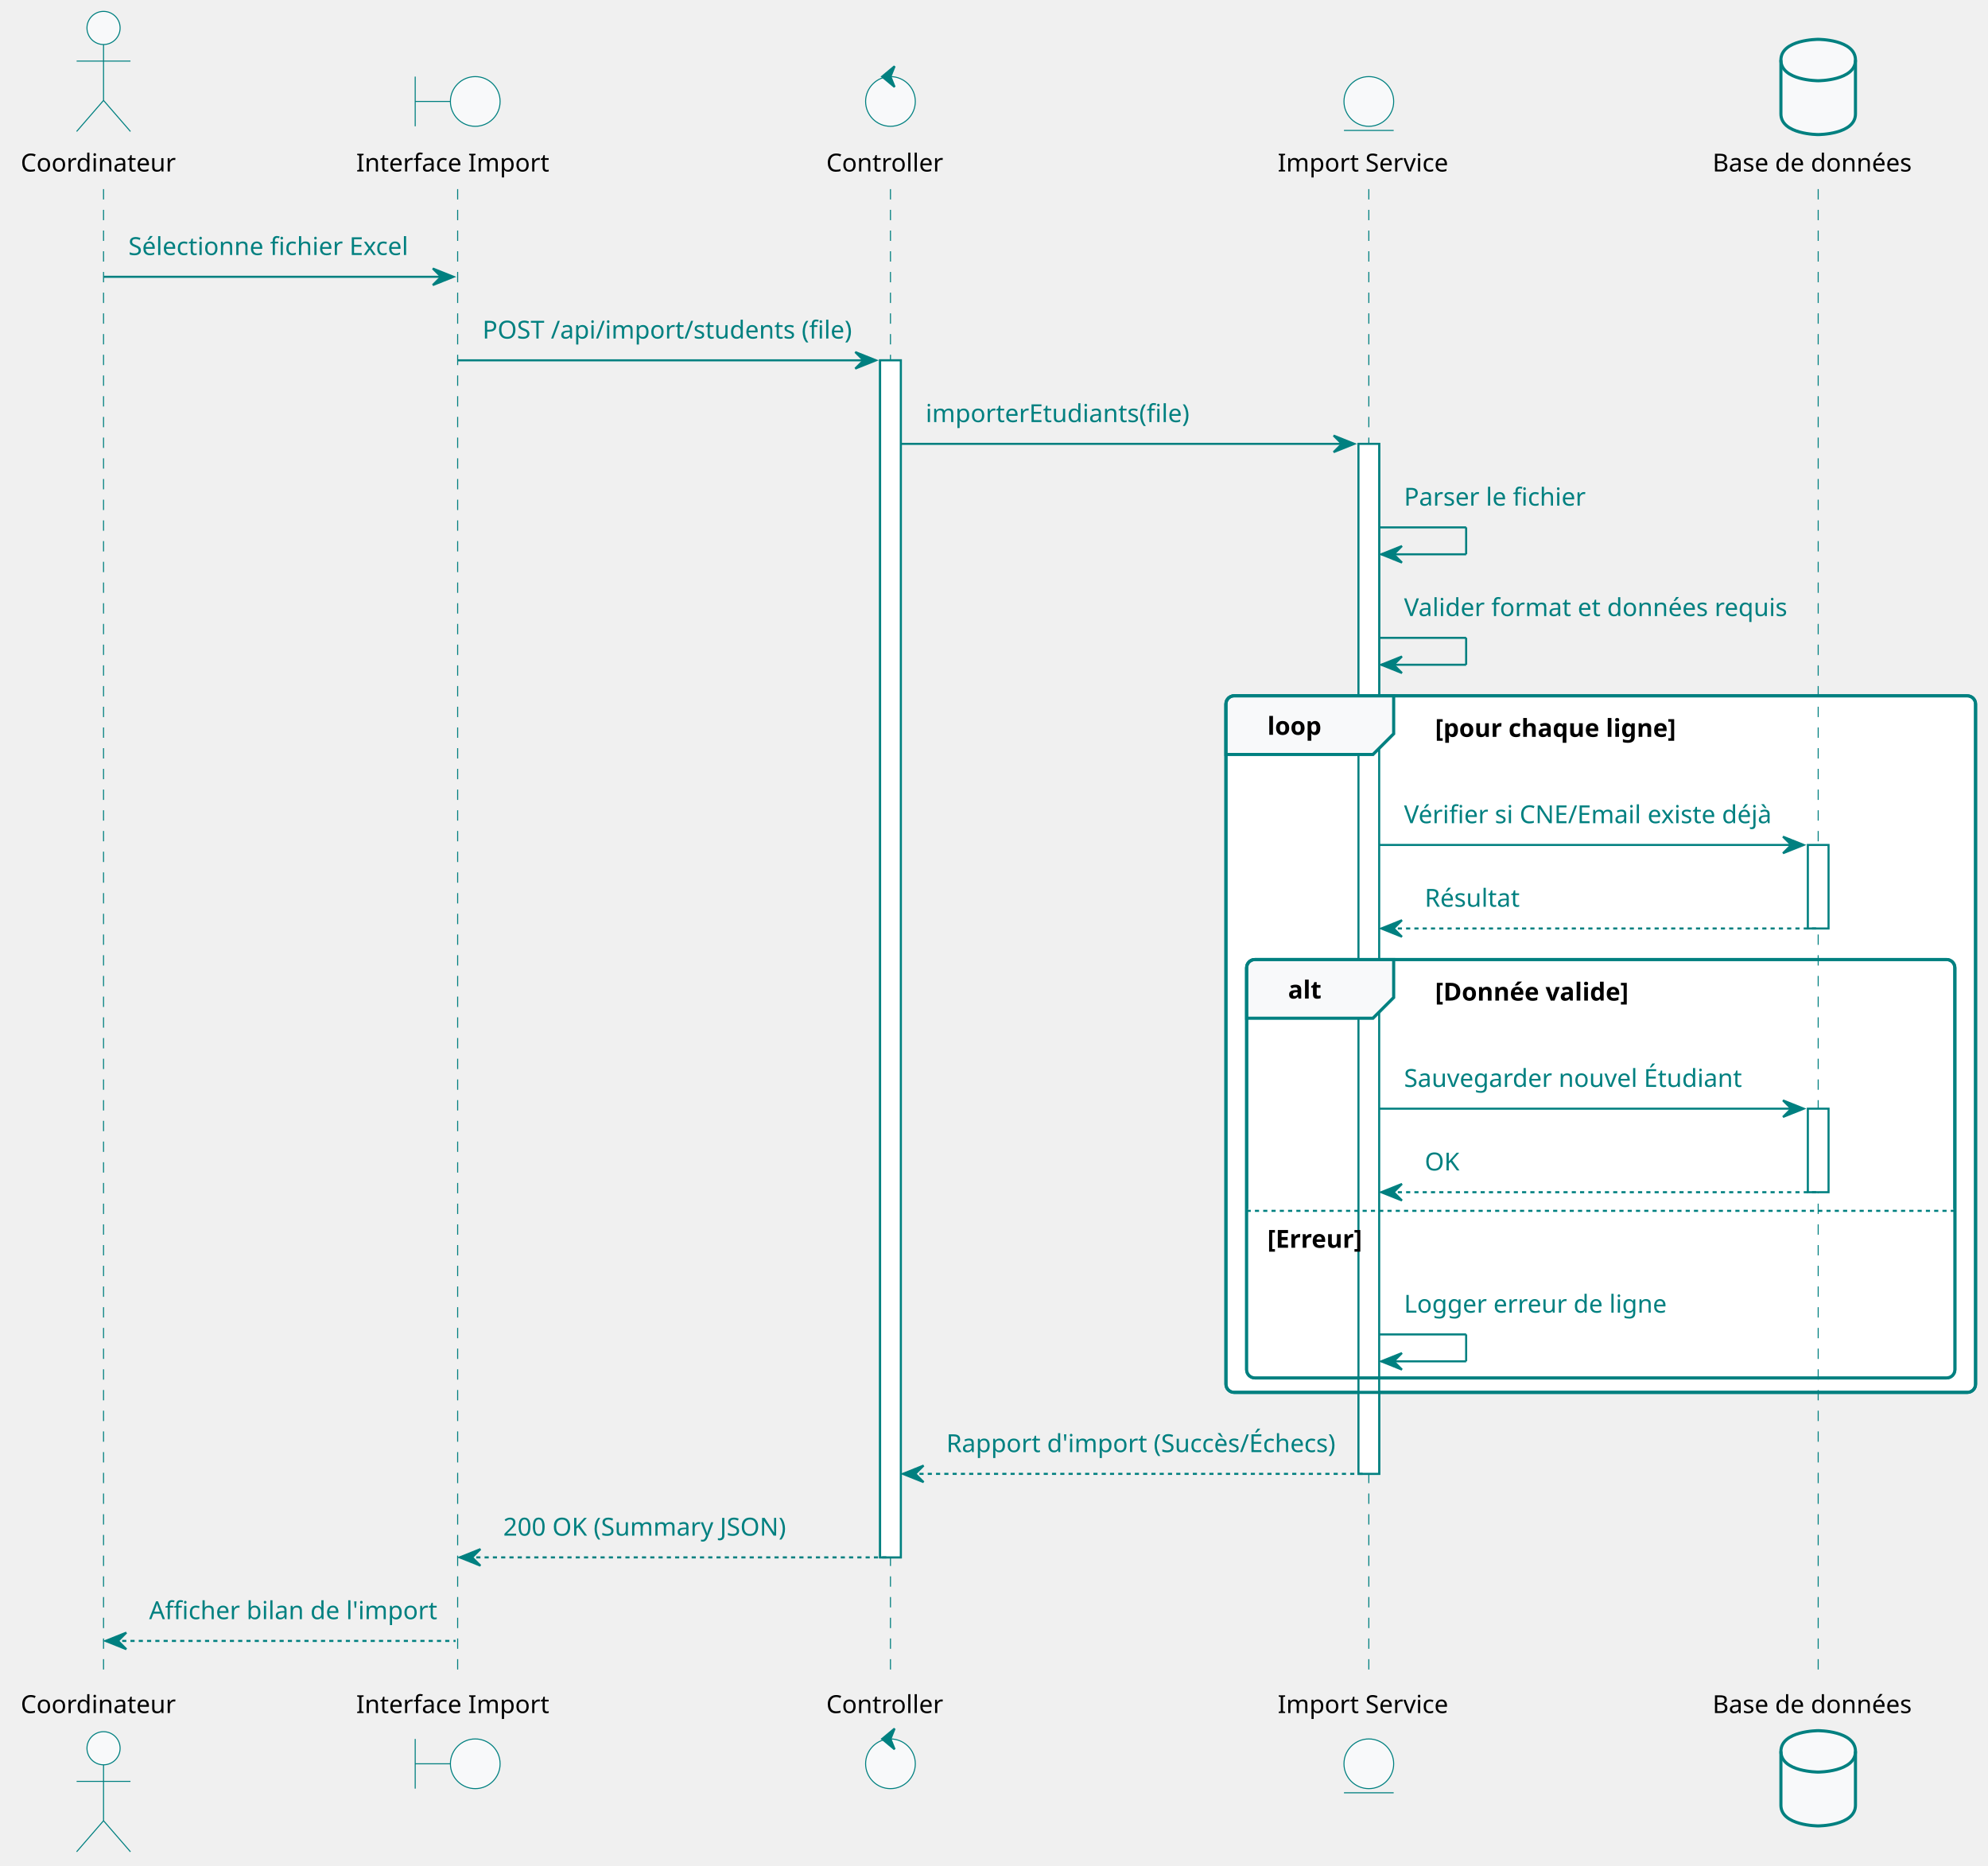
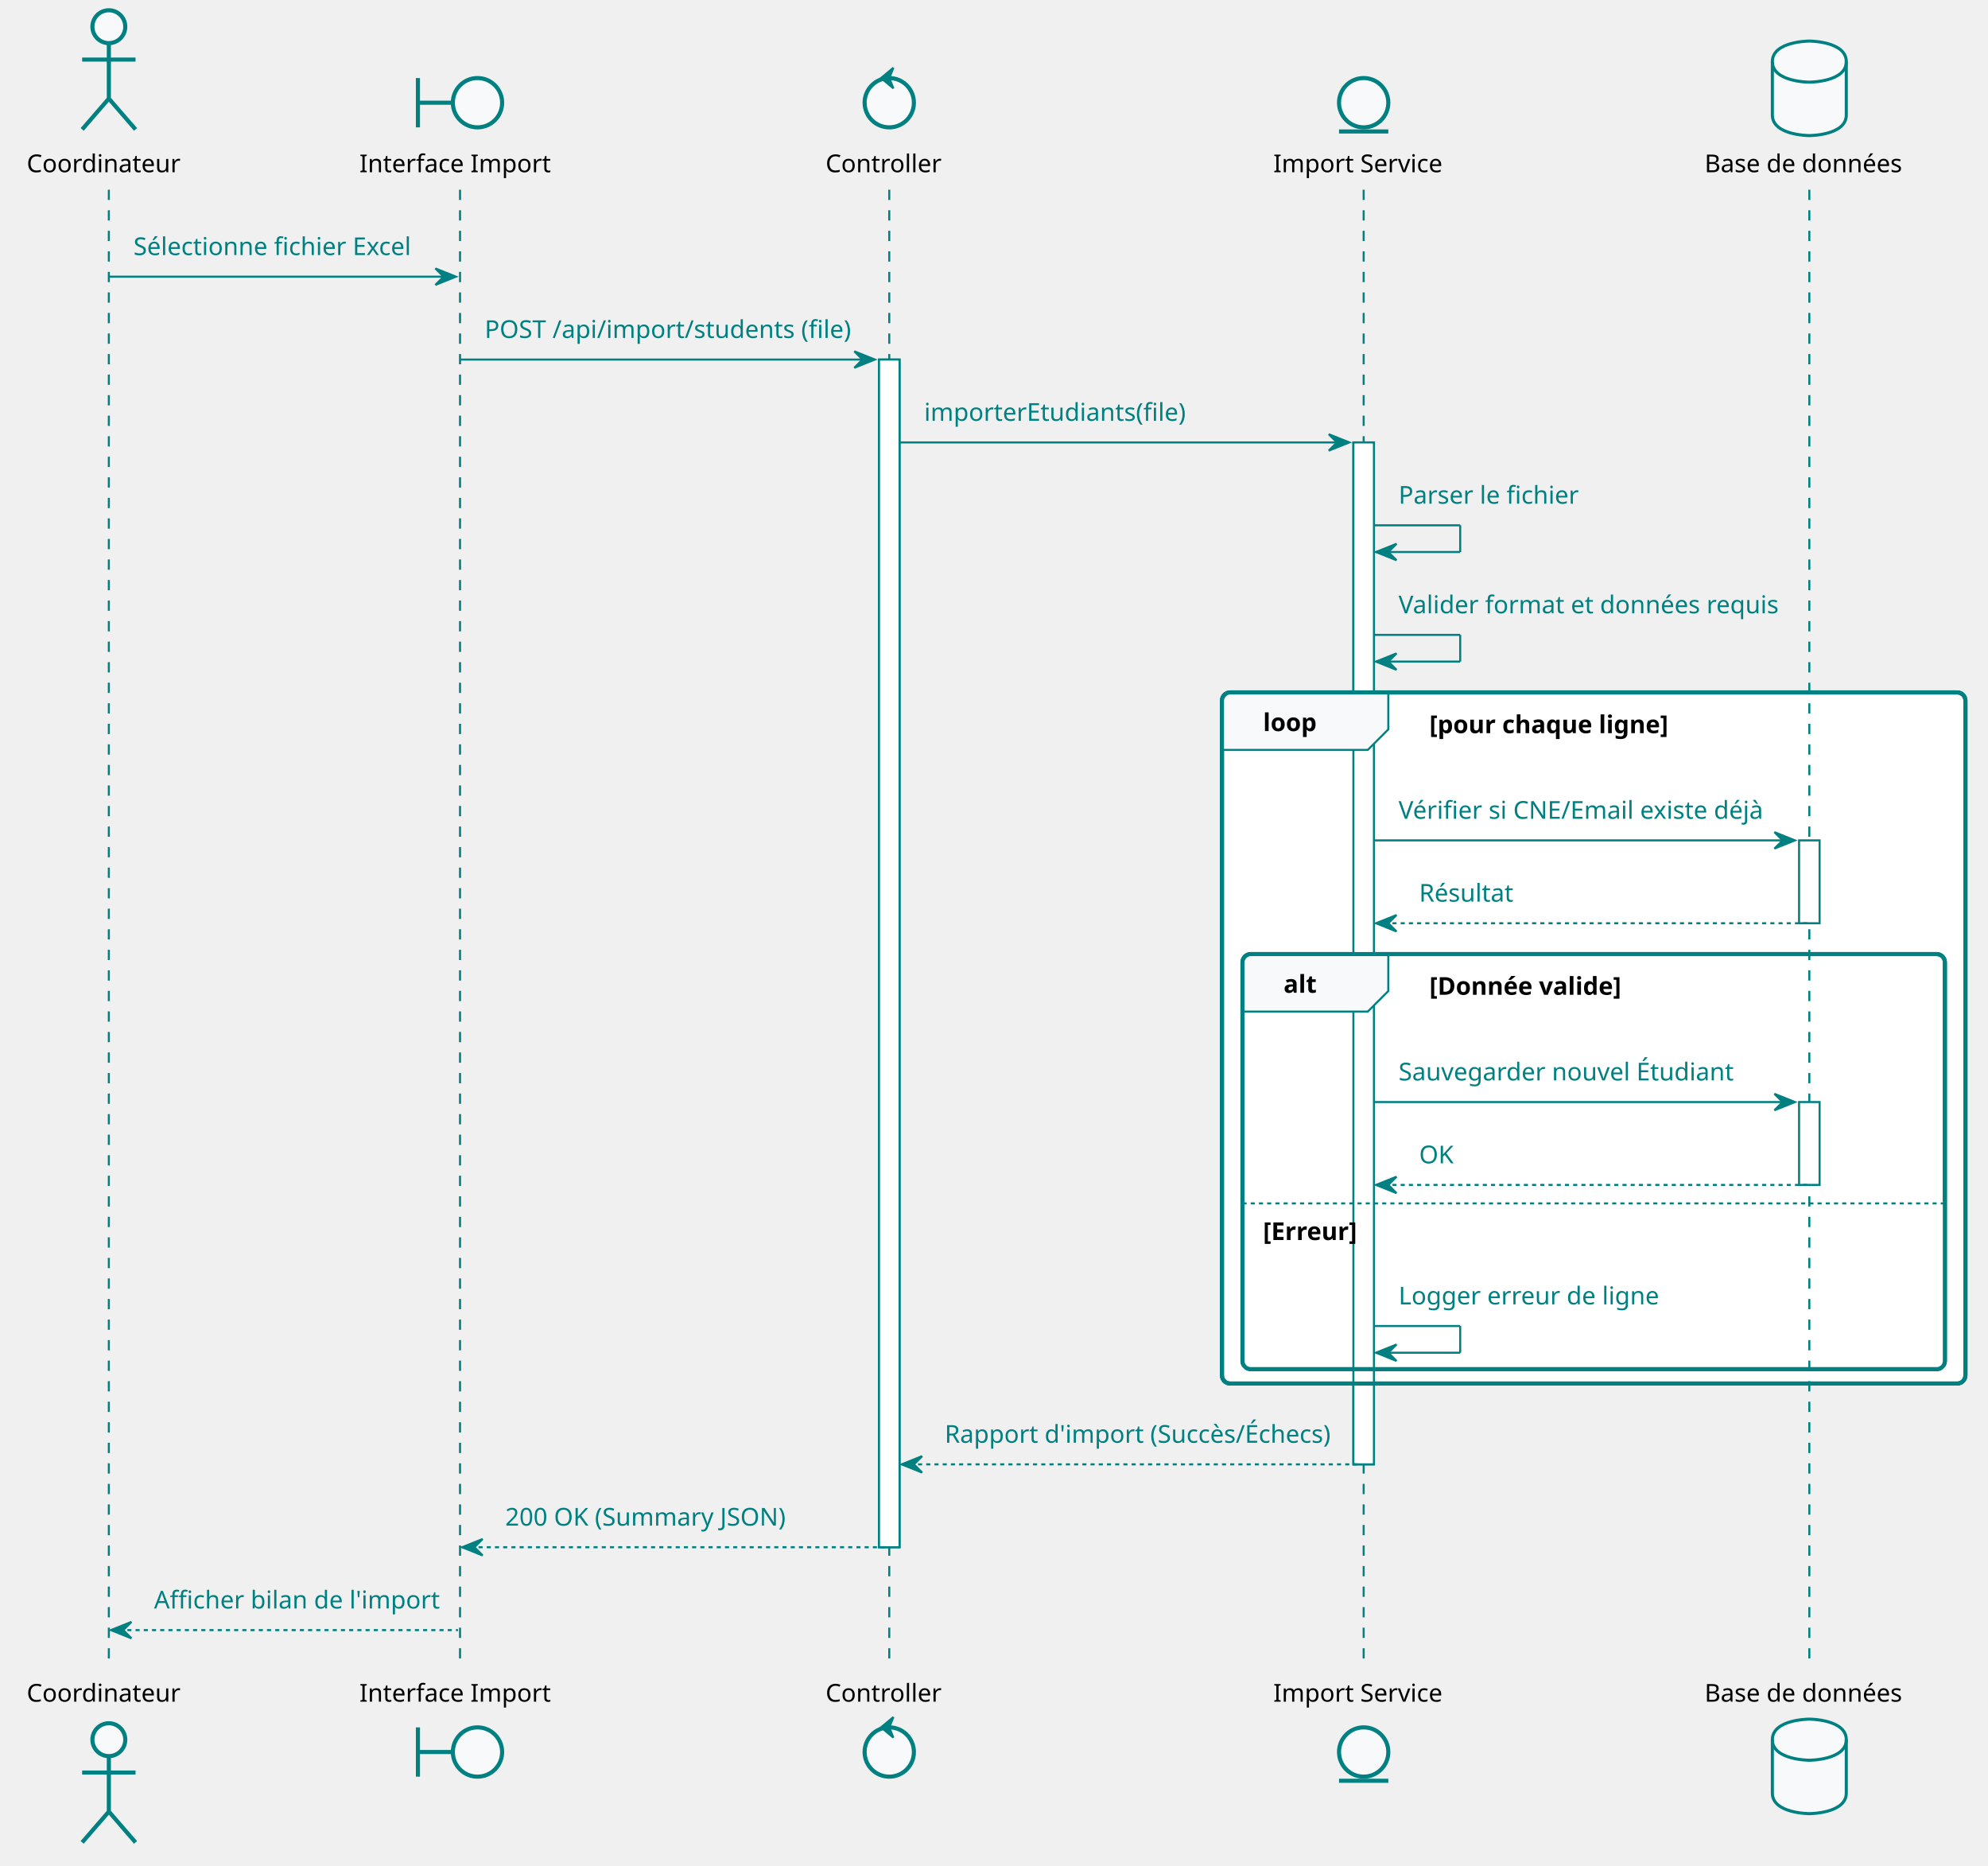
- <svg xmlns="http://www.w3.org/2000/svg" contentStyleType="text/css" height="901px" preserveAspectRatio="none" style="width:960px;height:901px;background:#FFFFFF;" version="1.1" viewBox="0 0 960 901" width="960px" zoomAndPan="magnify">
+ <svg xmlns="http://www.w3.org/2000/svg" contentScriptType="application/ecmascript" contentStyleType="text/css" height="908px" preserveAspectRatio="none" style="width:968px;height:908px;" version="1.1" viewBox="0 0 968 908" width="968px" zoomAndPan="magnify">
  <defs />
  <g>
-     <rect fill="#FFFFFF" height="578.162" style="stroke:#008080;stroke-width:1.0;" width="10" x="425" y="174.032" />
-     <rect fill="#FFFFFF" height="497.474" style="stroke:#008080;stroke-width:1.0;" width="10" x="656" y="214.376" />
-     <rect fill="#FFFFFF" height="40.344" style="stroke:#008080;stroke-width:1.0;" width="10" x="873" y="408.097" />
-     <rect fill="#FFFFFF" height="40.344" style="stroke:#008080;stroke-width:1.0;" width="10" x="873" y="535.473" />
-     <rect fill="#FFFFFF" height="336.441" rx="4" ry="4" style="stroke:#008080;stroke-width:1.5;" width="362" x="592" y="336.065" />
-     <rect fill="#FFFFFF" height="202.065" rx="4" ry="4" style="stroke:#008080;stroke-width:1.5;" width="342" x="602" y="463.441" />
-     <path d="M602,583.818 L944,583.818 L944,661.506 A4,4 0 0 1 940,665.506 L606,665.506 A4,4 0 0 1 602,661.506 L602,583.818 " fill="#FFFFFF" style="stroke:none;stroke-width:1.0;" />
-     <line style="stroke:#008080;stroke-width:0.5;stroke-dasharray:5.0,5.0;" x1="50" x2="50" y1="91.344" y2="810.538" />
-     <line style="stroke:#008080;stroke-width:0.5;stroke-dasharray:5.0,5.0;" x1="221" x2="221" y1="91.344" y2="810.538" />
-     <line style="stroke:#008080;stroke-width:0.5;stroke-dasharray:5.0,5.0;" x1="430" x2="430" y1="91.344" y2="810.538" />
-     <line style="stroke:#008080;stroke-width:0.5;stroke-dasharray:5.0,5.0;" x1="661" x2="661" y1="91.344" y2="810.538" />
-     <line style="stroke:#008080;stroke-width:0.5;stroke-dasharray:5.0,5.0;" x1="878" x2="878" y1="91.344" y2="810.538" />
-     <text fill="#000000" font-family="sans-serif" font-size="12" lengthAdjust="spacing" textLength="74" x="10" y="82.828">Coordinateur</text>
-     <ellipse cx="50" cy="13.5" fill="#F8F9FA" rx="8" ry="8" style="stroke:#008080;stroke-width:0.5;" />
-     <path d="M50,21.5 L50,48.5 M37,29.5 L63,29.5 M50,48.5 L37,63.5 M50,48.5 L63,63.5 " fill="none" style="stroke:#008080;stroke-width:0.5;" />
-     <text fill="#000000" font-family="sans-serif" font-size="12" lengthAdjust="spacing" textLength="74" x="10" y="827.366">Coordinateur</text>
-     <ellipse cx="50" cy="844.382" fill="#F8F9FA" rx="8" ry="8" style="stroke:#008080;stroke-width:0.5;" />
-     <path d="M50,852.382 L50,879.382 M37,860.382 L63,860.382 M50,879.382 L37,894.382 M50,879.382 L63,894.382 " fill="none" style="stroke:#008080;stroke-width:0.5;" />
-     <text fill="#000000" font-family="sans-serif" font-size="12" lengthAdjust="spacing" textLength="92" x="172" y="82.828">Interface Import</text>
-     <path d="M200.5,37 L200.5,61 M200.5,49 L217.5,49 " fill="none" style="stroke:#008080;stroke-width:0.5;" />
-     <ellipse cx="229.5" cy="49" fill="#F8F9FA" rx="12" ry="12" style="stroke:#008080;stroke-width:0.5;" />
-     <text fill="#000000" font-family="sans-serif" font-size="12" lengthAdjust="spacing" textLength="92" x="172" y="827.366">Interface Import</text>
-     <path d="M200.5,839.882 L200.5,863.882 M200.5,851.882 L217.5,851.882 " fill="none" style="stroke:#008080;stroke-width:0.5;" />
-     <ellipse cx="229.5" cy="851.882" fill="#F8F9FA" rx="12" ry="12" style="stroke:#008080;stroke-width:0.5;" />
-     <text fill="#000000" font-family="sans-serif" font-size="12" lengthAdjust="spacing" textLength="56" x="399" y="82.828">Controller</text>
-     <ellipse cx="430" cy="49" fill="#F8F9FA" rx="12" ry="12" style="stroke:#008080;stroke-width:0.5;" />
-     <polygon fill="#008080" points="426,37,432,32,430,37,432,42,426,37" style="stroke:#008080;stroke-width:1.0;" />
-     <text fill="#000000" font-family="sans-serif" font-size="12" lengthAdjust="spacing" textLength="56" x="399" y="827.366">Controller</text>
-     <ellipse cx="430" cy="851.882" fill="#F8F9FA" rx="12" ry="12" style="stroke:#008080;stroke-width:0.5;" />
-     <polygon fill="#008080" points="426,839.882,432,834.882,430,839.882,432,844.882,426,839.882" style="stroke:#008080;stroke-width:1.0;" />
-     <text fill="#000000" font-family="sans-serif" font-size="12" lengthAdjust="spacing" textLength="82" x="617" y="82.828">Import Service</text>
-     <ellipse cx="661" cy="49" fill="#F8F9FA" rx="12" ry="12" style="stroke:#008080;stroke-width:0.5;" />
-     <line style="stroke:#008080;stroke-width:0.5;" x1="649" x2="673" y1="63" y2="63" />
-     <text fill="#000000" font-family="sans-serif" font-size="12" lengthAdjust="spacing" textLength="82" x="617" y="827.366">Import Service</text>
-     <ellipse cx="661" cy="851.882" fill="#F8F9FA" rx="12" ry="12" style="stroke:#008080;stroke-width:0.5;" />
-     <line style="stroke:#008080;stroke-width:0.5;" x1="649" x2="673" y1="865.882" y2="865.882" />
-     <text fill="#000000" font-family="sans-serif" font-size="12" lengthAdjust="spacing" textLength="96" x="827" y="82.828">Base de données</text>
-     <path d="M860,29 C860,19 878,19 878,19 C878,19 896,19 896,29 L896,55 C896,65 878,65 878,65 C878,65 860,65 860,55 L860,29 " fill="#F8F9FA" style="stroke:#008080;stroke-width:1.5;" />
-     <path d="M860,29 C860,39 878,39 878,39 C878,39 896,39 896,29 " fill="none" style="stroke:#008080;stroke-width:1.5;" />
-     <text fill="#000000" font-family="sans-serif" font-size="12" lengthAdjust="spacing" textLength="96" x="827" y="827.366">Base de données</text>
-     <path d="M860,845.882 C860,835.882 878,835.882 878,835.882 C878,835.882 896,835.882 896,845.882 L896,871.882 C896,881.882 878,881.882 878,881.882 C878,881.882 860,881.882 860,871.882 L860,845.882 " fill="#F8F9FA" style="stroke:#008080;stroke-width:1.5;" />
-     <path d="M860,845.882 C860,855.882 878,855.882 878,855.882 C878,855.882 896,855.882 896,845.882 " fill="none" style="stroke:#008080;stroke-width:1.5;" />
-     <rect fill="#FFFFFF" height="578.162" style="stroke:#008080;stroke-width:1.0;" width="10" x="425" y="174.032" />
-     <rect fill="#FFFFFF" height="497.474" style="stroke:#008080;stroke-width:1.0;" width="10" x="656" y="214.376" />
-     <rect fill="#FFFFFF" height="40.344" style="stroke:#008080;stroke-width:1.0;" width="10" x="873" y="408.097" />
-     <rect fill="#FFFFFF" height="40.344" style="stroke:#008080;stroke-width:1.0;" width="10" x="873" y="535.473" />
-     <polygon fill="#008080" points="209,129.688,219,133.688,209,137.688,213,133.688" style="stroke:#008080;stroke-width:1.0;" />
-     <line style="stroke:#008080;stroke-width:1.0;" x1="50" x2="215" y1="133.688" y2="133.688" />
-     <text fill="#008080" font-family="sans-serif" font-size="12" lengthAdjust="spacing" textLength="135" x="62" y="123.172">Sélectionne fichier Excel</text>
-     <polygon fill="#008080" points="413,170.032,423,174.032,413,178.032,417,174.032" style="stroke:#008080;stroke-width:1.0;" />
-     <line style="stroke:#008080;stroke-width:1.0;" x1="221" x2="419" y1="174.032" y2="174.032" />
-     <text fill="#008080" font-family="sans-serif" font-size="12" lengthAdjust="spacing" textLength="175" x="233" y="163.516">POST /api/import/students (file)</text>
-     <polygon fill="#008080" points="644,210.376,654,214.376,644,218.376,648,214.376" style="stroke:#008080;stroke-width:1.0;" />
-     <line style="stroke:#008080;stroke-width:1.0;" x1="435" x2="650" y1="214.376" y2="214.376" />
-     <text fill="#008080" font-family="sans-serif" font-size="12" lengthAdjust="spacing" textLength="126" x="447" y="203.86">importerEtudiants(file)</text>
-     <line style="stroke:#008080;stroke-width:1.0;" x1="666" x2="708" y1="254.721" y2="254.721" />
-     <line style="stroke:#008080;stroke-width:1.0;" x1="708" x2="708" y1="254.721" y2="267.721" />
-     <line style="stroke:#008080;stroke-width:1.0;" x1="667" x2="708" y1="267.721" y2="267.721" />
-     <polygon fill="#008080" points="677,263.721,667,267.721,677,271.721,673,267.721" style="stroke:#008080;stroke-width:1.0;" />
-     <text fill="#008080" font-family="sans-serif" font-size="12" lengthAdjust="spacing" textLength="88" x="678" y="244.204">Parser le fichier</text>
-     <line style="stroke:#008080;stroke-width:1.0;" x1="666" x2="708" y1="308.065" y2="308.065" />
-     <line style="stroke:#008080;stroke-width:1.0;" x1="708" x2="708" y1="308.065" y2="321.065" />
-     <line style="stroke:#008080;stroke-width:1.0;" x1="667" x2="708" y1="321.065" y2="321.065" />
-     <polygon fill="#008080" points="677,317.065,667,321.065,677,325.065,673,321.065" style="stroke:#008080;stroke-width:1.0;" />
-     <text fill="#008080" font-family="sans-serif" font-size="12" lengthAdjust="spacing" textLength="183" x="678" y="297.549">Valider format et données requis</text>
-     <path d="M596,336.065 L673,336.065 L673,354.409 L663,364.409 L592,364.409 L592,340.065 A4,4 0 0 1 596,336.065 " fill="#F8F9FA" style="stroke:#008080;stroke-width:1.5;" />
-     <rect fill="none" height="336.441" rx="4" ry="4" style="stroke:#008080;stroke-width:1.5;" width="362" x="592" y="336.065" />
-     <text fill="#000000" font-family="sans-serif" font-size="12" font-weight="bold" lengthAdjust="spacing" textLength="26" x="612" y="354.893">loop</text>
-     <text fill="#000000" font-family="sans-serif" font-size="12" font-weight="bold" lengthAdjust="spacing" textLength="117" x="693" y="355.893">[pour chaque ligne]</text>
-     <polygon fill="#008080" points="861,404.097,871,408.097,861,412.097,865,408.097" style="stroke:#008080;stroke-width:1.0;" />
-     <line style="stroke:#008080;stroke-width:1.0;" x1="666" x2="867" y1="408.097" y2="408.097" />
-     <text fill="#008080" font-family="sans-serif" font-size="12" lengthAdjust="spacing" textLength="178" x="678" y="397.581">Vérifier si CNE/Email existe déjà</text>
-     <polygon fill="#008080" points="677,444.441,667,448.441,677,452.441,673,448.441" style="stroke:#008080;stroke-width:1.0;" />
-     <line style="stroke:#008080;stroke-width:1.0;stroke-dasharray:2.0,2.0;" x1="671" x2="877" y1="448.441" y2="448.441" />
-     <text fill="#008080" font-family="sans-serif" font-size="12" lengthAdjust="spacing" textLength="45" x="688" y="437.925">Résultat</text>
-     <path d="M606,463.441 L673,463.441 L673,481.785 L663,491.785 L602,491.785 L602,467.441 A4,4 0 0 1 606,463.441 " fill="#F8F9FA" style="stroke:#008080;stroke-width:1.5;" />
-     <rect fill="none" height="202.065" rx="4" ry="4" style="stroke:#008080;stroke-width:1.5;" width="342" x="602" y="463.441" />
-     <text fill="#000000" font-family="sans-serif" font-size="12" font-weight="bold" lengthAdjust="spacing" textLength="16" x="622" y="482.269">alt</text>
-     <text fill="#000000" font-family="sans-serif" font-size="12" font-weight="bold" lengthAdjust="spacing" textLength="94" x="693" y="483.269">[Donnée valide]</text>
-     <polygon fill="#008080" points="861,531.473,871,535.473,861,539.473,865,535.473" style="stroke:#008080;stroke-width:1.0;" />
-     <line style="stroke:#008080;stroke-width:1.0;" x1="666" x2="867" y1="535.473" y2="535.473" />
-     <text fill="#008080" font-family="sans-serif" font-size="12" lengthAdjust="spacing" textLength="161" x="678" y="524.957">Sauvegarder nouvel Étudiant</text>
-     <polygon fill="#008080" points="677,571.818,667,575.818,677,579.818,673,575.818" style="stroke:#008080;stroke-width:1.0;" />
-     <line style="stroke:#008080;stroke-width:1.0;stroke-dasharray:2.0,2.0;" x1="671" x2="877" y1="575.818" y2="575.818" />
-     <text fill="#008080" font-family="sans-serif" font-size="12" lengthAdjust="spacing" textLength="16" x="688" y="565.302">OK</text>
-     <line style="stroke:#008080;stroke-width:1.0;stroke-dasharray:2.0,2.0;" x1="602" x2="944" y1="584.818" y2="584.818" />
-     <text fill="#000000" font-family="sans-serif" font-size="12" font-weight="bold" lengthAdjust="spacing" textLength="45" x="612" y="602.646">[Erreur]</text>
-     <line style="stroke:#008080;stroke-width:1.0;" x1="666" x2="708" y1="644.506" y2="644.506" />
-     <line style="stroke:#008080;stroke-width:1.0;" x1="708" x2="708" y1="644.506" y2="657.506" />
-     <line style="stroke:#008080;stroke-width:1.0;" x1="667" x2="708" y1="657.506" y2="657.506" />
-     <polygon fill="#008080" points="677,653.506,667,657.506,677,661.506,673,657.506" style="stroke:#008080;stroke-width:1.0;" />
-     <text fill="#008080" font-family="sans-serif" font-size="12" lengthAdjust="spacing" textLength="125" x="678" y="633.99">Logger erreur de ligne</text>
-     <polygon fill="#008080" points="446,707.85,436,711.85,446,715.85,442,711.85" style="stroke:#008080;stroke-width:1.0;" />
-     <line style="stroke:#008080;stroke-width:1.0;stroke-dasharray:2.0,2.0;" x1="440" x2="660" y1="711.85" y2="711.85" />
-     <text fill="#008080" font-family="sans-serif" font-size="12" lengthAdjust="spacing" textLength="187" x="457" y="701.334">Rapport d'import (Succès/Échecs)</text>
-     <polygon fill="#008080" points="232,748.194,222,752.194,232,756.194,228,752.194" style="stroke:#008080;stroke-width:1.0;" />
-     <line style="stroke:#008080;stroke-width:1.0;stroke-dasharray:2.0,2.0;" x1="226" x2="429" y1="752.194" y2="752.194" />
-     <text fill="#008080" font-family="sans-serif" font-size="12" lengthAdjust="spacing" textLength="136" x="243" y="741.678">200 OK (Summary JSON)</text>
-     <polygon fill="#008080" points="61,788.538,51,792.538,61,796.538,57,792.538" style="stroke:#008080;stroke-width:1.0;" />
-     <line style="stroke:#008080;stroke-width:1.0;stroke-dasharray:2.0,2.0;" x1="55" x2="220" y1="792.538" y2="792.538" />
-     <text fill="#008080" font-family="sans-serif" font-size="12" lengthAdjust="spacing" textLength="137" x="72" y="782.022">Afficher bilan de l'import</text>
+     <rect fill="#FFFFFF" height="578.162" style="stroke: #008080; stroke-width: 1.0;" width="10" x="428" y="175.032" />
+     <rect fill="#FFFFFF" height="497.474" style="stroke: #008080; stroke-width: 1.0;" width="10" x="659" y="215.376" />
+     <rect fill="#FFFFFF" height="40.344" style="stroke: #008080; stroke-width: 1.0;" width="10" x="876" y="409.097" />
+     <rect fill="#FFFFFF" height="40.344" style="stroke: #008080; stroke-width: 1.0;" width="10" x="876" y="536.473" />
+     <rect fill="#FFFFFF" height="336.441" rx="4" ry="4" style="stroke: #008080; stroke-width: 2.0;" width="362" x="595" y="337.065" />
+     <rect fill="#FFFFFF" height="202.065" rx="4" ry="4" style="stroke: #008080; stroke-width: 2.0;" width="342" x="605" y="464.441" />
+     <rect fill="#FFFFFF" height="81.688" style="stroke: none; stroke-width: 1.0;" width="342" x="605" y="584.818" />
+     <line style="stroke: #008080; stroke-width: 1.0; stroke-dasharray: 5.0,5.0;" x1="53" x2="53" y1="92.344" y2="811.538" />
+     <line style="stroke: #008080; stroke-width: 1.0; stroke-dasharray: 5.0,5.0;" x1="224" x2="224" y1="92.344" y2="811.538" />
+     <line style="stroke: #008080; stroke-width: 1.0; stroke-dasharray: 5.0,5.0;" x1="433" x2="433" y1="92.344" y2="811.538" />
+     <line style="stroke: #008080; stroke-width: 1.0; stroke-dasharray: 5.0,5.0;" x1="664" x2="664" y1="92.344" y2="811.538" />
+     <line style="stroke: #008080; stroke-width: 1.0; stroke-dasharray: 5.0,5.0;" x1="881" x2="881" y1="92.344" y2="811.538" />
+     <text fill="#000000" font-family="sans-serif" font-size="12" lengthAdjust="spacingAndGlyphs" textLength="74" x="13" y="83.828">Coordinateur</text>
+     <ellipse cx="53" cy="13" fill="#F8F9FA" rx="8" ry="8" style="stroke: #008080; stroke-width: 2.0;" />
+     <path d="M53,21 L53,48 M40,29 L66,29 M53,48 L40,63 M53,48 L66,63 " fill="none" style="stroke: #008080; stroke-width: 2.0;" />
+     <text fill="#000000" font-family="sans-serif" font-size="12" lengthAdjust="spacingAndGlyphs" textLength="74" x="13" y="828.366">Coordinateur</text>
+     <ellipse cx="53" cy="846.882" fill="#F8F9FA" rx="8" ry="8" style="stroke: #008080; stroke-width: 2.0;" />
+     <path d="M53,854.882 L53,881.882 M40,862.882 L66,862.882 M53,881.882 L40,896.882 M53,881.882 L66,896.882 " fill="none" style="stroke: #008080; stroke-width: 2.0;" />
+     <text fill="#000000" font-family="sans-serif" font-size="12" lengthAdjust="spacingAndGlyphs" textLength="92" x="175" y="83.828">Interface Import</text>
+     <path d="M203.5,38 L203.5,62 M203.5,50 L220.5,50 " fill="none" style="stroke: #008080; stroke-width: 2.0;" />
+     <ellipse cx="232.5" cy="50" fill="#F8F9FA" rx="12" ry="12" style="stroke: #008080; stroke-width: 2.0;" />
+     <text fill="#000000" font-family="sans-serif" font-size="12" lengthAdjust="spacingAndGlyphs" textLength="92" x="175" y="828.366">Interface Import</text>
+     <path d="M203.5,840.882 L203.5,864.882 M203.5,852.882 L220.5,852.882 " fill="none" style="stroke: #008080; stroke-width: 2.0;" />
+     <ellipse cx="232.5" cy="852.882" fill="#F8F9FA" rx="12" ry="12" style="stroke: #008080; stroke-width: 2.0;" />
+     <text fill="#000000" font-family="sans-serif" font-size="12" lengthAdjust="spacingAndGlyphs" textLength="56" x="402" y="83.828">Controller</text>
+     <ellipse cx="433" cy="50" fill="#F8F9FA" rx="12" ry="12" style="stroke: #008080; stroke-width: 2.0;" />
+     <polygon fill="#008080" points="429,38,435,33,433,38,435,43,429,38" style="stroke: #008080; stroke-width: 1.0;" />
+     <text fill="#000000" font-family="sans-serif" font-size="12" lengthAdjust="spacingAndGlyphs" textLength="56" x="402" y="828.366">Controller</text>
+     <ellipse cx="433" cy="852.882" fill="#F8F9FA" rx="12" ry="12" style="stroke: #008080; stroke-width: 2.0;" />
+     <polygon fill="#008080" points="429,840.882,435,835.882,433,840.882,435,845.882,429,840.882" style="stroke: #008080; stroke-width: 1.0;" />
+     <text fill="#000000" font-family="sans-serif" font-size="12" lengthAdjust="spacingAndGlyphs" textLength="82" x="620" y="83.828">Import Service</text>
+     <ellipse cx="664" cy="50" fill="#F8F9FA" rx="12" ry="12" style="stroke: #008080; stroke-width: 2.0;" />
+     <line style="stroke: #008080; stroke-width: 2.0;" x1="652" x2="676" y1="64" y2="64" />
+     <text fill="#000000" font-family="sans-serif" font-size="12" lengthAdjust="spacingAndGlyphs" textLength="82" x="620" y="828.366">Import Service</text>
+     <ellipse cx="664" cy="852.882" fill="#F8F9FA" rx="12" ry="12" style="stroke: #008080; stroke-width: 2.0;" />
+     <line style="stroke: #008080; stroke-width: 2.0;" x1="652" x2="676" y1="866.882" y2="866.882" />
+     <text fill="#000000" font-family="sans-serif" font-size="12" lengthAdjust="spacingAndGlyphs" textLength="96" x="830" y="83.828">Base de données</text>
+     <path d="M863,30 C863,20 881,20 881,20 C881,20 899,20 899,30 L899,56 C899,66 881,66 881,66 C881,66 863,66 863,56 L863,30 " fill="#F8F9FA" style="stroke: #008080; stroke-width: 1.5;" />
+     <path d="M863,30 C863,40 881,40 881,40 C881,40 899,40 899,30 " fill="none" style="stroke: #008080; stroke-width: 1.5;" />
+     <text fill="#000000" font-family="sans-serif" font-size="12" lengthAdjust="spacingAndGlyphs" textLength="96" x="830" y="828.366">Base de données</text>
+     <path d="M863,846.882 C863,836.882 881,836.882 881,836.882 C881,836.882 899,836.882 899,846.882 L899,872.882 C899,882.882 881,882.882 881,882.882 C881,882.882 863,882.882 863,872.882 L863,846.882 " fill="#F8F9FA" style="stroke: #008080; stroke-width: 1.5;" />
+     <path d="M863,846.882 C863,856.882 881,856.882 881,856.882 C881,856.882 899,856.882 899,846.882 " fill="none" style="stroke: #008080; stroke-width: 1.5;" />
+     <rect fill="#FFFFFF" height="578.162" style="stroke: #008080; stroke-width: 1.0;" width="10" x="428" y="175.032" />
+     <rect fill="#FFFFFF" height="497.474" style="stroke: #008080; stroke-width: 1.0;" width="10" x="659" y="215.376" />
+     <rect fill="#FFFFFF" height="40.344" style="stroke: #008080; stroke-width: 1.0;" width="10" x="876" y="409.097" />
+     <rect fill="#FFFFFF" height="40.344" style="stroke: #008080; stroke-width: 1.0;" width="10" x="876" y="536.473" />
+     <polygon fill="#008080" points="212,130.688,222,134.688,212,138.688,216,134.688" style="stroke: #008080; stroke-width: 1.0;" />
+     <line style="stroke: #008080; stroke-width: 1.0;" x1="53" x2="218" y1="134.688" y2="134.688" />
+     <text fill="#008080" font-family="sans-serif" font-size="12" lengthAdjust="spacingAndGlyphs" textLength="135" x="65" y="124.172">Sélectionne fichier Excel</text>
+     <polygon fill="#008080" points="416,171.032,426,175.032,416,179.032,420,175.032" style="stroke: #008080; stroke-width: 1.0;" />
+     <line style="stroke: #008080; stroke-width: 1.0;" x1="224" x2="422" y1="175.032" y2="175.032" />
+     <text fill="#008080" font-family="sans-serif" font-size="12" lengthAdjust="spacingAndGlyphs" textLength="175" x="236" y="164.516">POST /api/import/students (file)</text>
+     <polygon fill="#008080" points="647,211.376,657,215.376,647,219.376,651,215.376" style="stroke: #008080; stroke-width: 1.0;" />
+     <line style="stroke: #008080; stroke-width: 1.0;" x1="438" x2="653" y1="215.376" y2="215.376" />
+     <text fill="#008080" font-family="sans-serif" font-size="12" lengthAdjust="spacingAndGlyphs" textLength="126" x="450" y="204.86">importerEtudiants(file)</text>
+     <line style="stroke: #008080; stroke-width: 1.0;" x1="669" x2="711" y1="255.721" y2="255.721" />
+     <line style="stroke: #008080; stroke-width: 1.0;" x1="711" x2="711" y1="255.721" y2="268.721" />
+     <line style="stroke: #008080; stroke-width: 1.0;" x1="670" x2="711" y1="268.721" y2="268.721" />
+     <polygon fill="#008080" points="680,264.721,670,268.721,680,272.721,676,268.721" style="stroke: #008080; stroke-width: 1.0;" />
+     <text fill="#008080" font-family="sans-serif" font-size="12" lengthAdjust="spacingAndGlyphs" textLength="88" x="681" y="245.204">Parser le fichier</text>
+     <line style="stroke: #008080; stroke-width: 1.0;" x1="669" x2="711" y1="309.065" y2="309.065" />
+     <line style="stroke: #008080; stroke-width: 1.0;" x1="711" x2="711" y1="309.065" y2="322.065" />
+     <line style="stroke: #008080; stroke-width: 1.0;" x1="670" x2="711" y1="322.065" y2="322.065" />
+     <polygon fill="#008080" points="680,318.065,670,322.065,680,326.065,676,322.065" style="stroke: #008080; stroke-width: 1.0;" />
+     <text fill="#008080" font-family="sans-serif" font-size="12" lengthAdjust="spacingAndGlyphs" textLength="183" x="681" y="298.549">Valider format et données requis</text>
+     <path d="M599,337.065 L676,337.065 L676,355.065 L666,365.065 L595,365.065 L595,341.065 " fill="#F8F9FA" style="stroke: #008080; stroke-width: 1.0;" />
+     <rect fill="none" height="336.441" rx="4" ry="4" style="stroke: #008080; stroke-width: 2.0;" width="362" x="595" y="337.065" />
+     <text fill="#000000" font-family="sans-serif" font-size="12" font-weight="bold" lengthAdjust="spacingAndGlyphs" textLength="26" x="615" y="355.893">loop</text>
+     <text fill="#000000" font-family="sans-serif" font-size="12" font-weight="bold" lengthAdjust="spacingAndGlyphs" textLength="117" x="696" y="356.893">[pour chaque ligne]</text>
+     <polygon fill="#008080" points="864,405.097,874,409.097,864,413.097,868,409.097" style="stroke: #008080; stroke-width: 1.0;" />
+     <line style="stroke: #008080; stroke-width: 1.0;" x1="669" x2="870" y1="409.097" y2="409.097" />
+     <text fill="#008080" font-family="sans-serif" font-size="12" lengthAdjust="spacingAndGlyphs" textLength="178" x="681" y="398.581">Vérifier si CNE/Email existe déjà</text>
+     <polygon fill="#008080" points="680,445.441,670,449.441,680,453.441,676,449.441" style="stroke: #008080; stroke-width: 1.0;" />
+     <line style="stroke: #008080; stroke-width: 1.0; stroke-dasharray: 2.0,2.0;" x1="674" x2="880" y1="449.441" y2="449.441" />
+     <text fill="#008080" font-family="sans-serif" font-size="12" lengthAdjust="spacingAndGlyphs" textLength="45" x="691" y="438.925">Résultat</text>
+     <path d="M609,464.441 L676,464.441 L676,482.441 L666,492.441 L605,492.441 L605,468.441 " fill="#F8F9FA" style="stroke: #008080; stroke-width: 1.0;" />
+     <rect fill="none" height="202.065" rx="4" ry="4" style="stroke: #008080; stroke-width: 2.0;" width="342" x="605" y="464.441" />
+     <text fill="#000000" font-family="sans-serif" font-size="12" font-weight="bold" lengthAdjust="spacingAndGlyphs" textLength="16" x="625" y="483.269">alt</text>
+     <text fill="#000000" font-family="sans-serif" font-size="12" font-weight="bold" lengthAdjust="spacingAndGlyphs" textLength="94" x="696" y="484.269">[Donnée valide]</text>
+     <polygon fill="#008080" points="864,532.473,874,536.473,864,540.473,868,536.473" style="stroke: #008080; stroke-width: 1.0;" />
+     <line style="stroke: #008080; stroke-width: 1.0;" x1="669" x2="870" y1="536.473" y2="536.473" />
+     <text fill="#008080" font-family="sans-serif" font-size="12" lengthAdjust="spacingAndGlyphs" textLength="161" x="681" y="525.957">Sauvegarder nouvel Étudiant</text>
+     <polygon fill="#008080" points="680,572.818,670,576.818,680,580.818,676,576.818" style="stroke: #008080; stroke-width: 1.0;" />
+     <line style="stroke: #008080; stroke-width: 1.0; stroke-dasharray: 2.0,2.0;" x1="674" x2="880" y1="576.818" y2="576.818" />
+     <text fill="#008080" font-family="sans-serif" font-size="12" lengthAdjust="spacingAndGlyphs" textLength="16" x="691" y="566.302">OK</text>
+     <line style="stroke: #008080; stroke-width: 1.0; stroke-dasharray: 2.0,2.0;" x1="605" x2="947" y1="585.818" y2="585.818" />
+     <text fill="#000000" font-family="sans-serif" font-size="12" font-weight="bold" lengthAdjust="spacingAndGlyphs" textLength="45" x="615" y="603.646">[Erreur]</text>
+     <line style="stroke: #008080; stroke-width: 1.0;" x1="669" x2="711" y1="645.506" y2="645.506" />
+     <line style="stroke: #008080; stroke-width: 1.0;" x1="711" x2="711" y1="645.506" y2="658.506" />
+     <line style="stroke: #008080; stroke-width: 1.0;" x1="670" x2="711" y1="658.506" y2="658.506" />
+     <polygon fill="#008080" points="680,654.506,670,658.506,680,662.506,676,658.506" style="stroke: #008080; stroke-width: 1.0;" />
+     <text fill="#008080" font-family="sans-serif" font-size="12" lengthAdjust="spacingAndGlyphs" textLength="125" x="681" y="634.99">Logger erreur de ligne</text>
+     <polygon fill="#008080" points="449,708.85,439,712.85,449,716.85,445,712.85" style="stroke: #008080; stroke-width: 1.0;" />
+     <line style="stroke: #008080; stroke-width: 1.0; stroke-dasharray: 2.0,2.0;" x1="443" x2="663" y1="712.85" y2="712.85" />
+     <text fill="#008080" font-family="sans-serif" font-size="12" lengthAdjust="spacingAndGlyphs" textLength="187" x="460" y="702.334">Rapport d'import (Succès/Échecs)</text>
+     <polygon fill="#008080" points="235,749.194,225,753.194,235,757.194,231,753.194" style="stroke: #008080; stroke-width: 1.0;" />
+     <line style="stroke: #008080; stroke-width: 1.0; stroke-dasharray: 2.0,2.0;" x1="229" x2="432" y1="753.194" y2="753.194" />
+     <text fill="#008080" font-family="sans-serif" font-size="12" lengthAdjust="spacingAndGlyphs" textLength="136" x="246" y="742.678">200 OK (Summary JSON)</text>
+     <polygon fill="#008080" points="64,789.538,54,793.538,64,797.538,60,793.538" style="stroke: #008080; stroke-width: 1.0;" />
+     <line style="stroke: #008080; stroke-width: 1.0; stroke-dasharray: 2.0,2.0;" x1="58" x2="223" y1="793.538" y2="793.538" />
+     <text fill="#008080" font-family="sans-serif" font-size="12" lengthAdjust="spacingAndGlyphs" textLength="137" x="75" y="783.022">Afficher bilan de l'import</text>
  </g>
</svg>
